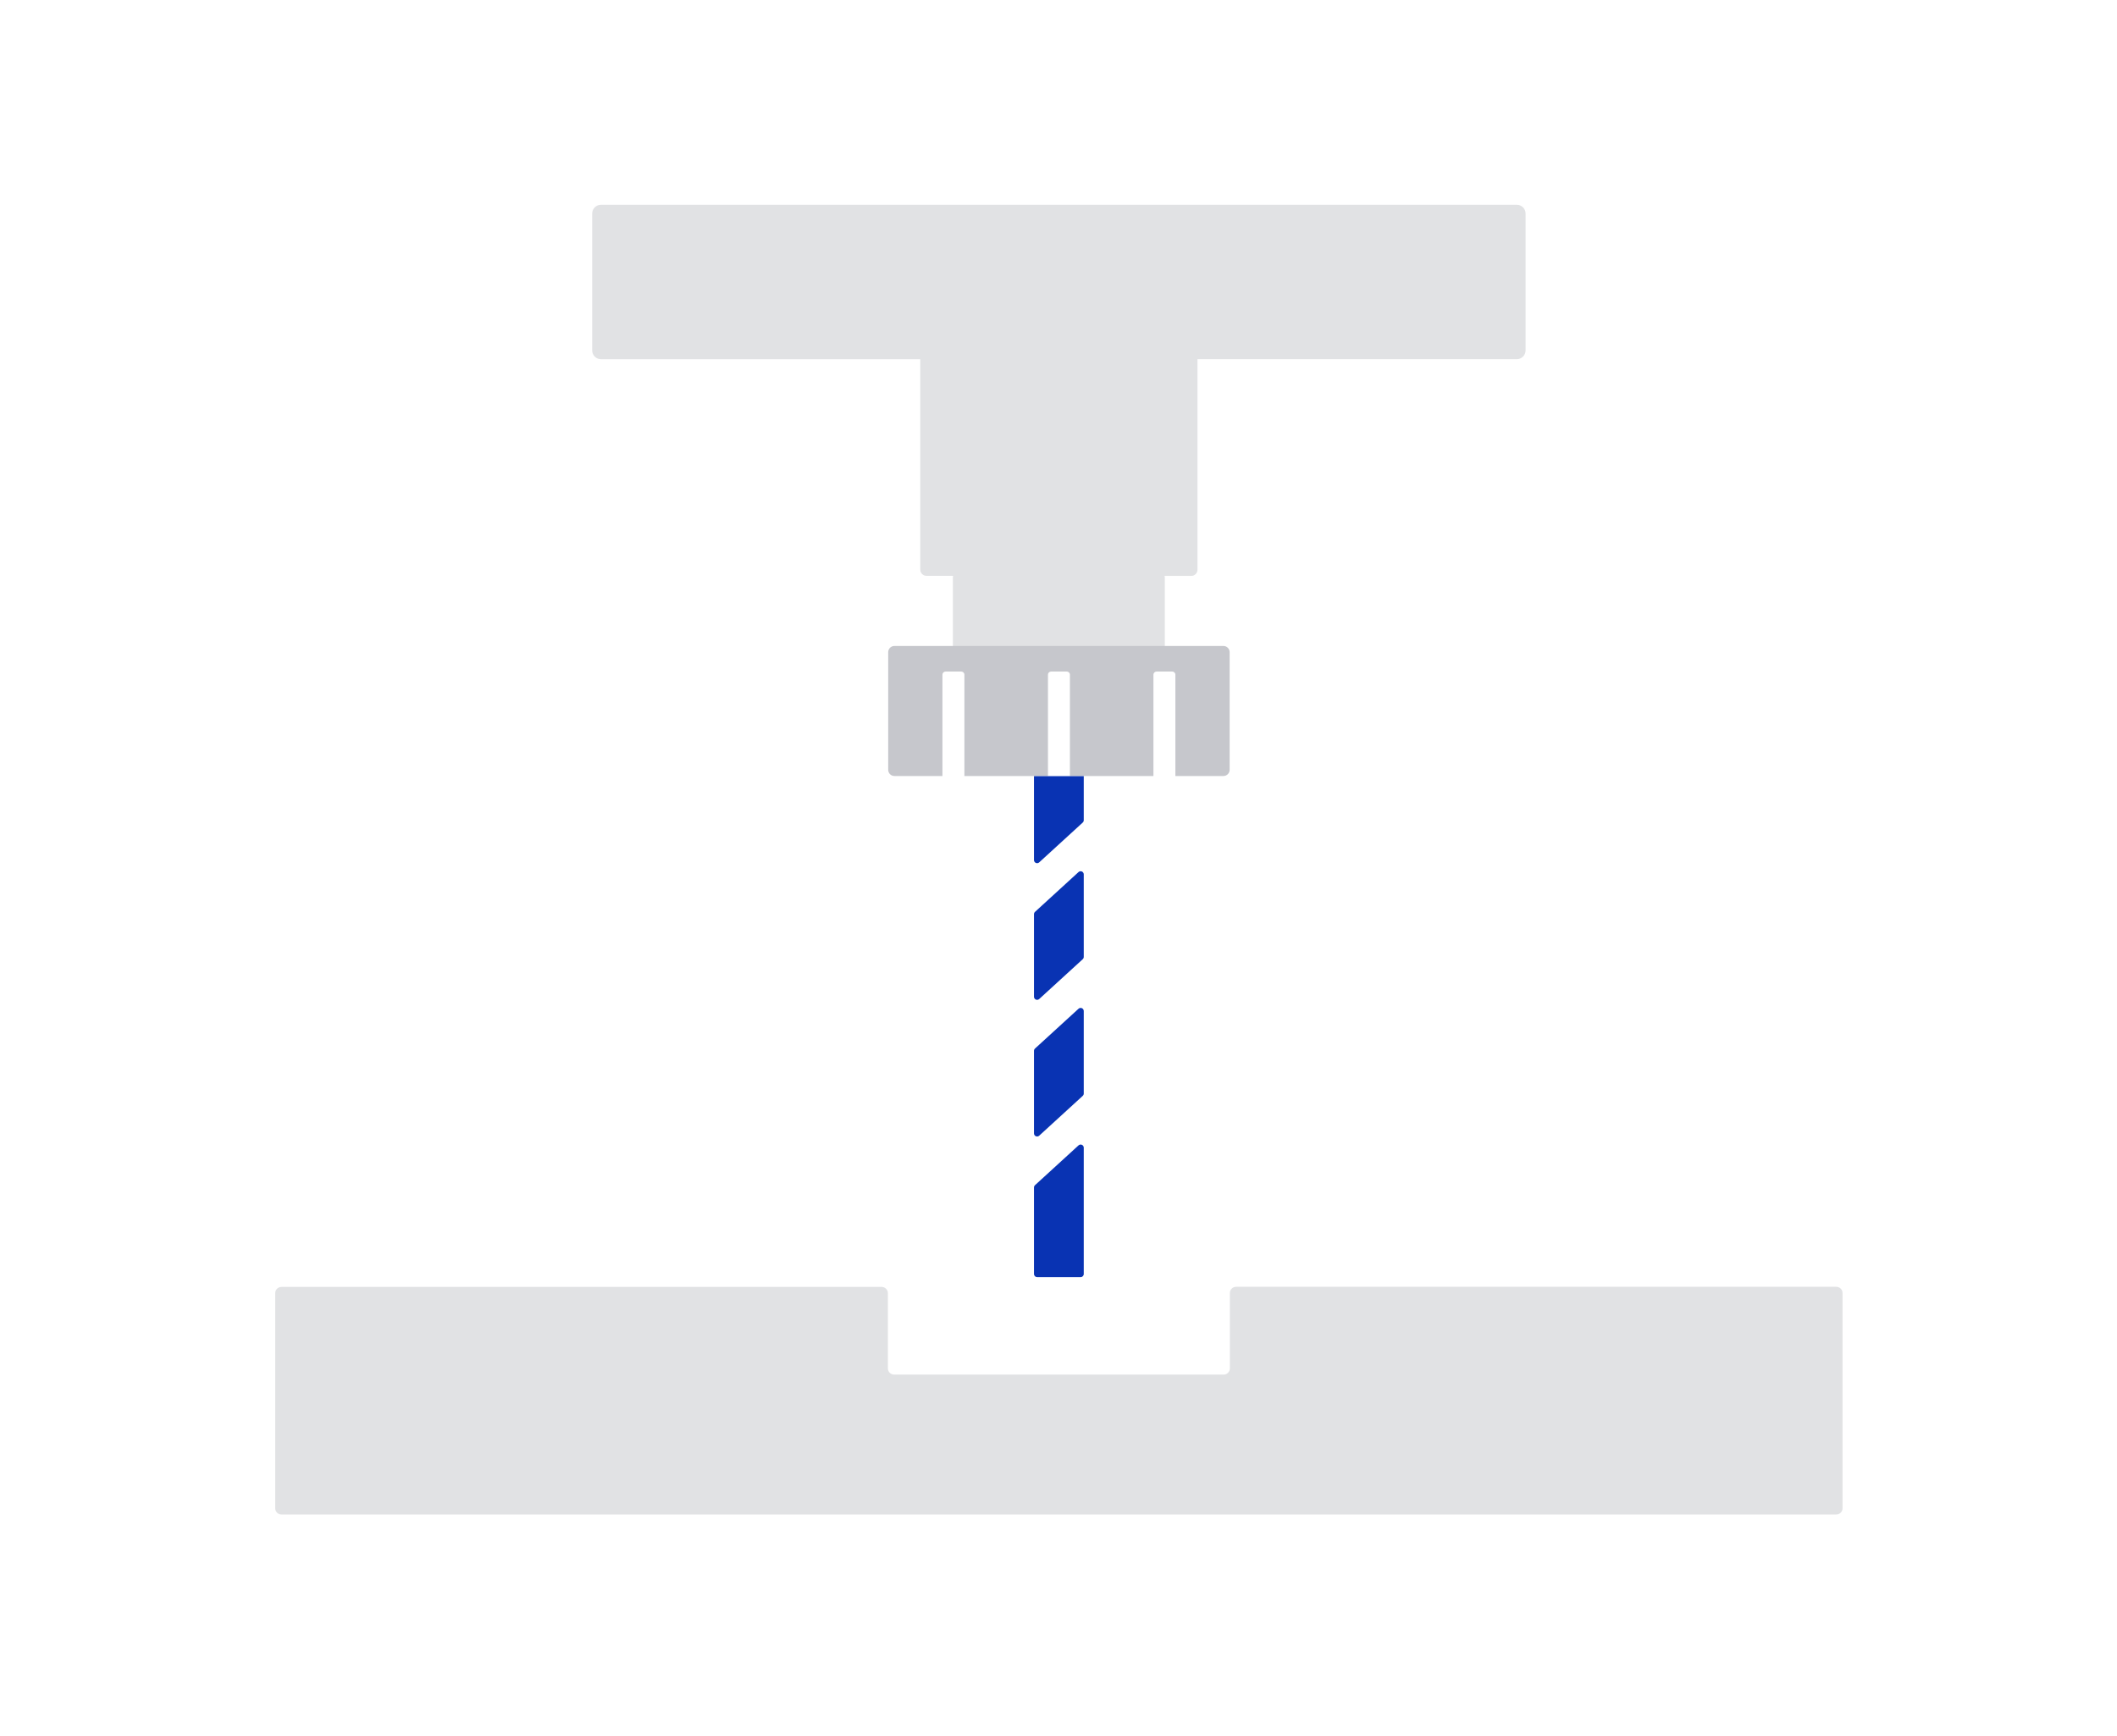
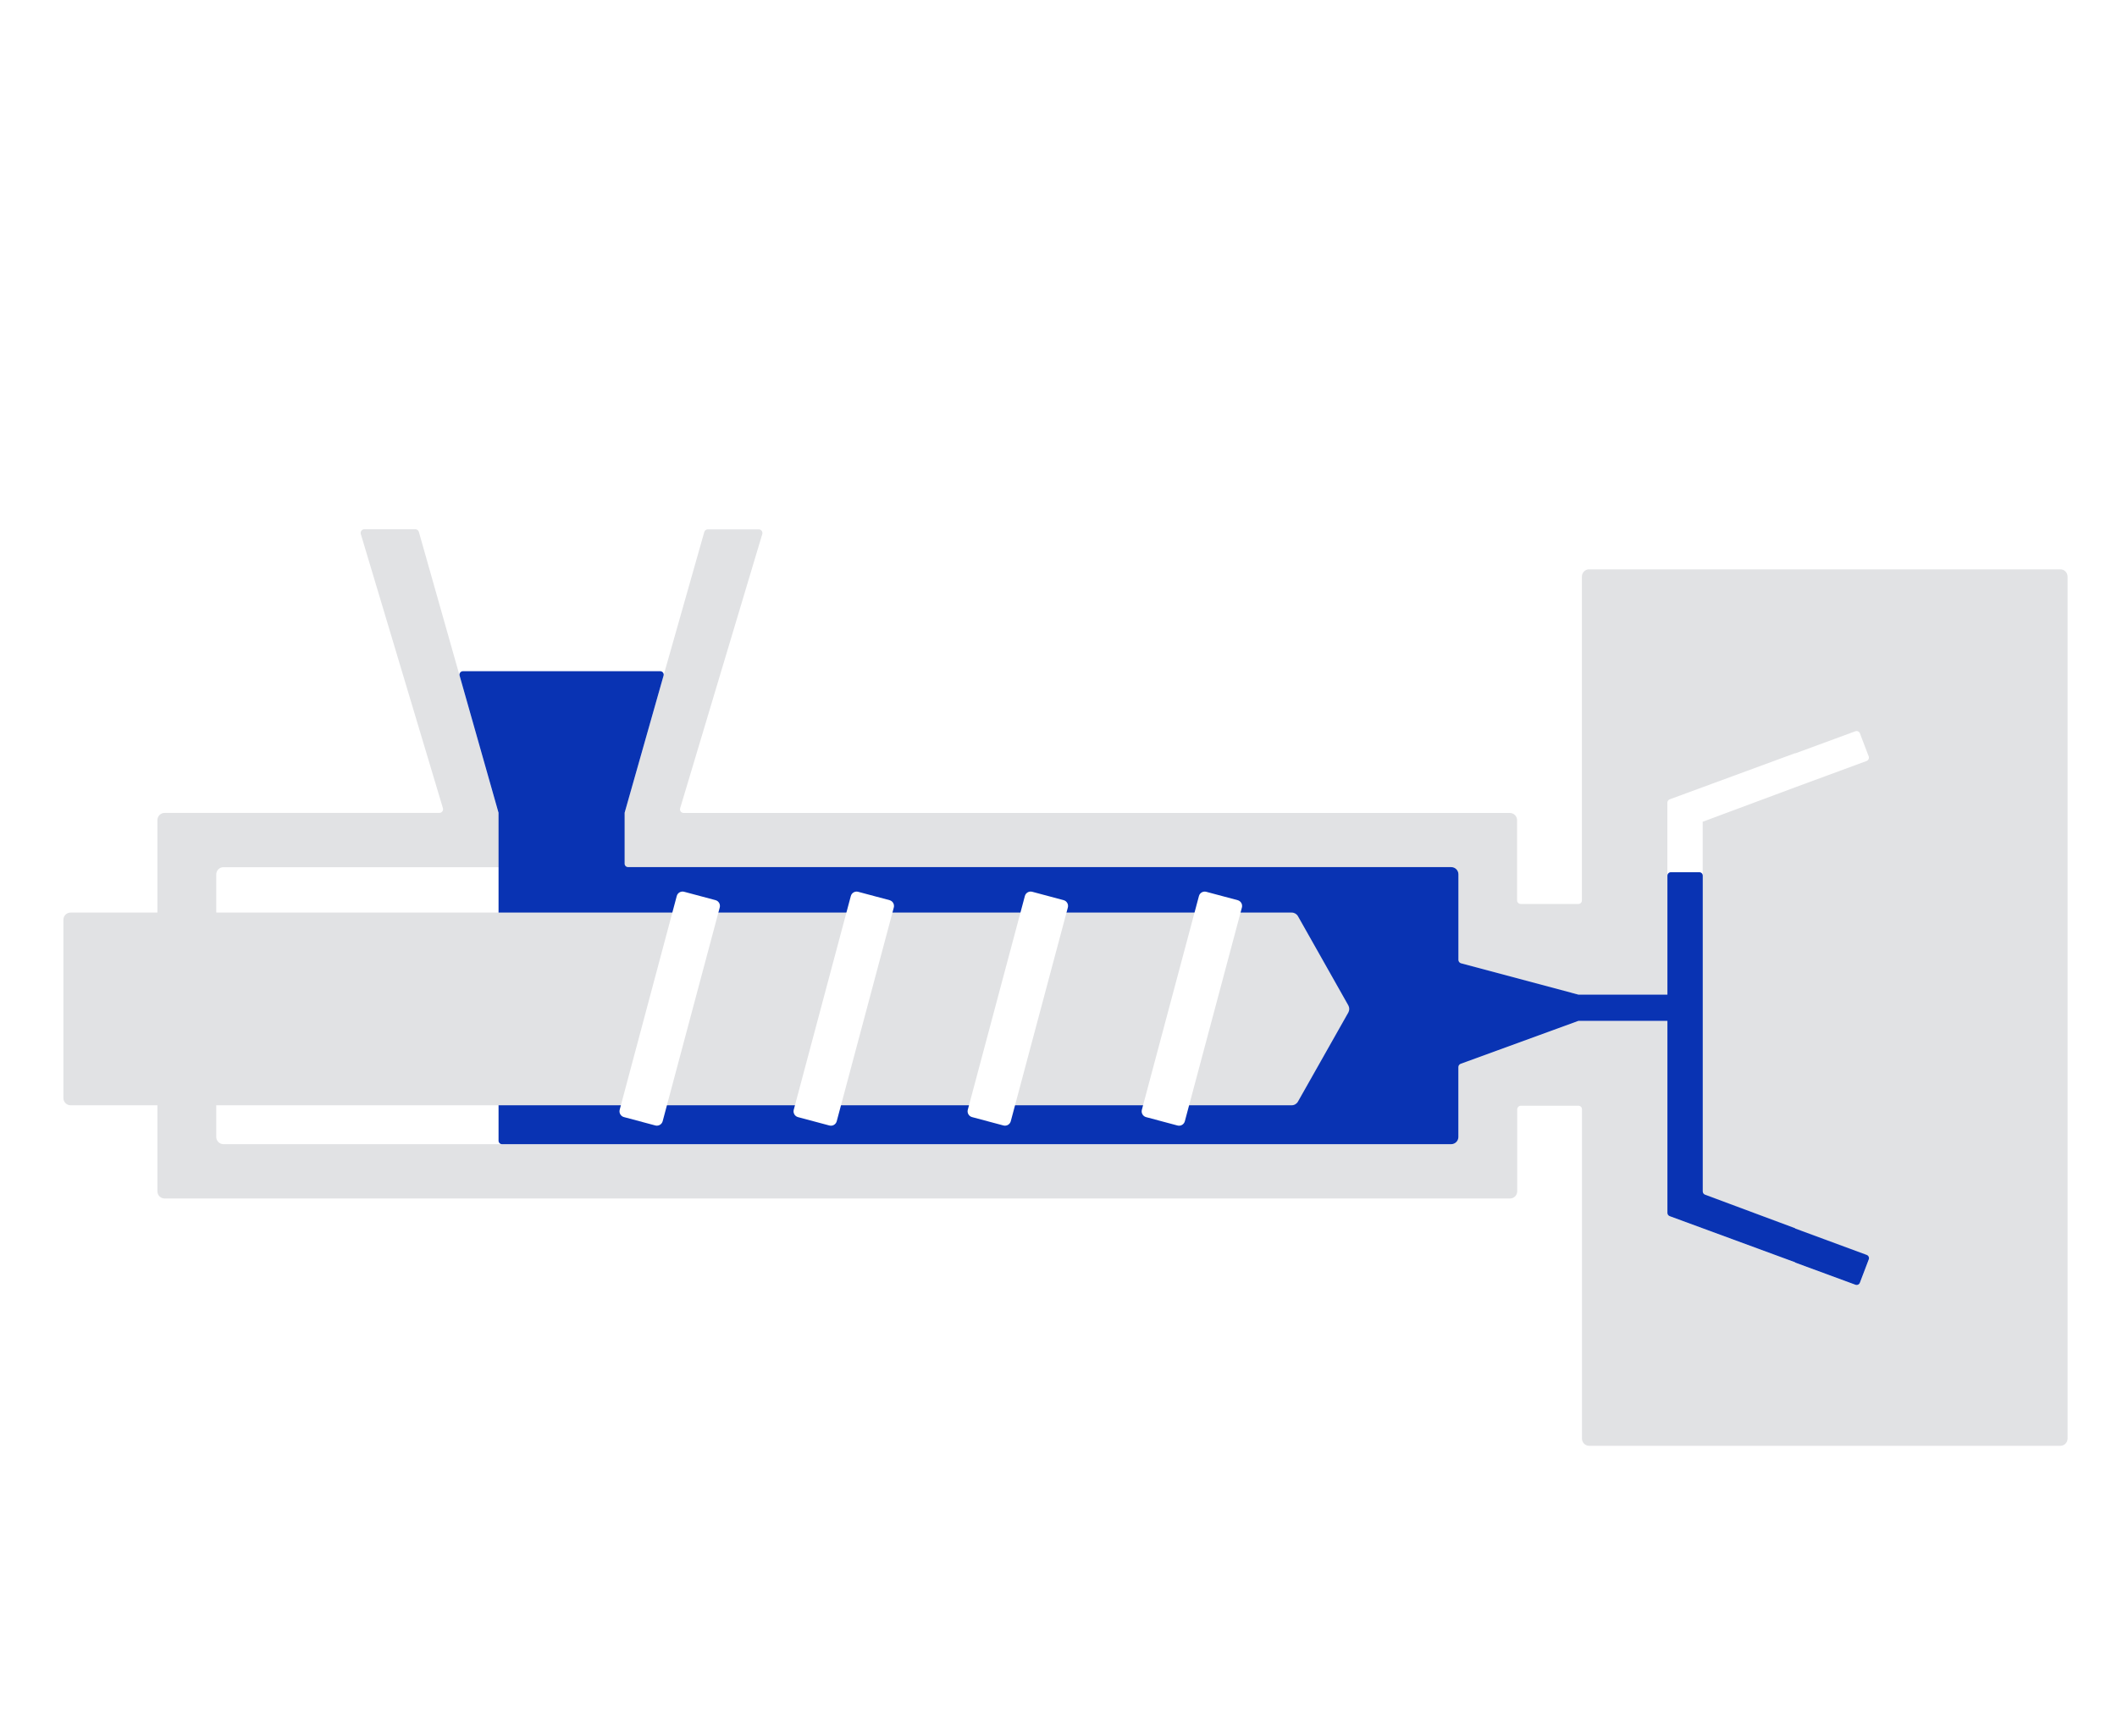
<svg xmlns="http://www.w3.org/2000/svg" width="100" height="82" viewBox="0 0 100 82">
  <defs>
    <style>
-             .cls-2{fill:#e1e2e4}.cls-4{fill:#0933b3}
+             .cls-1{fill:#fff}.cls-3{fill:#e1e2e4}
        </style>
  </defs>
-   <g id="그룹_899" transform="translate(-50 -372)">
-     <path id="사각형_1735" fill="#fff" d="M0 0H100V82H0z" transform="translate(50 372)" />
-     <g id="그룹_833" transform="translate(-39.317 278.066)">
-       <path id="패스_970" d="M174.875 103.606H131.62a.416.416 0 0 0-.417.416v6.463a.416.416 0 0 0 .417.416h15.08v9.938a.294.294 0 0 0 .295.294h1.258a.291.291 0 0 0-.012.063v3.252a.294.294 0 0 0 .294.294h9.422a.294.294 0 0 0 .295-.294V121.2a.292.292 0 0 0-.013-.063h1.261a.294.294 0 0 0 .295-.294V110.9h15.082a.416.416 0 0 0 .417-.416v-6.463a.416.416 0 0 0-.419-.415z" class="cls-2" transform="translate(-13.913)" />
-       <path id="패스_971" fill="#c6c7cc" d="M173.885 143.769h-15.538a.294.294 0 0 0-.294.294v5.555a.294.294 0 0 0 .294.294h2.269v-4.787a.147.147 0 0 1 .147-.147h.743a.147.147 0 0 1 .147.147v4.787h3.947v-4.787a.147.147 0 0 1 .147-.147h.743a.147.147 0 0 1 .147.147v4.787h3.945v-4.787a.147.147 0 0 1 .147-.147h.743a.147.147 0 0 1 .147.147v4.787h2.269a.294.294 0 0 0 .294-.294v-5.555a.294.294 0 0 0-.297-.294z" transform="translate(-26.781 -19.323)" />
-       <path id="패스_589" d="M173.691 155.62h-2.351v3.965a.147.147 0 0 0 .246.108l2.057-1.881a.147.147 0 0 0 .048-.108z" class="cls-4" transform="translate(-33.181 -25.025)" />
-       <path id="패스_590" d="M171.586 170.311l2.057-1.881a.147.147 0 0 0 .048-.109v-3.9a.147.147 0 0 0-.246-.108l-2.057 1.881a.149.149 0 0 0-.048.108v3.9a.147.147 0 0 0 .246.109z" class="cls-4" transform="translate(-33.181 -29.188)" />
-       <path id="패스_591" d="M171.586 182.75l2.057-1.881a.147.147 0 0 0 .048-.108v-3.9a.147.147 0 0 0-.246-.108l-2.057 1.881a.149.149 0 0 0-.048.108v3.9a.147.147 0 0 0 .246.108z" class="cls-4" transform="translate(-33.181 -35.172)" />
-       <path id="패스_592" d="M171.487 195.416h2.057a.147.147 0 0 0 .147-.147V189.3a.147.147 0 0 0-.246-.108l-2.057 1.881a.149.149 0 0 0-.048.108v4.087a.147.147 0 0 0 .147.148z" class="cls-4" transform="translate(-33.181 -41.157)" />
-       <path id="패스_972" d="M176.058 202.1h-28.352a.294.294 0 0 0-.294.294v3.559a.294.294 0 0 1-.294.294h-15.566a.294.294 0 0 1-.294-.294V202.4a.294.294 0 0 0-.294-.294h-28.353a.294.294 0 0 0-.294.294v10.162a.294.294 0 0 0 .294.294h73.447a.294.294 0 0 0 .294-.294V202.4a.294.294 0 0 0-.294-.3z" class="cls-2" transform="translate(0 -47.384)" />
+   <g id="그룹_898" transform="translate(-50 -523)">
+     <path id="사각형_1734" d="M0 0H100V82H0z" class="cls-1" transform="translate(50 523)" />
+     <g id="그룹_896" transform="translate(53 548)">
+       <path id="패스_977" fill="none" d="M565.911 389.491l-4.362-1.625v-17.577l4.362-1.625.042-.016 3.336-1.229a.173.173 0 0 0 .1-.222l-.413-1.082a.17.17 0 0 0-.218-.1l-2.846 1.048v-.012l-5.922 2.179a.173.173 0 0 0-.112.161v9.068h-.65v1.24h.652v9.188l6.034 2.22v.012l3 1.105.534-1.4-3.539-1.318z" transform="translate(-484.115 -356.476)" />
+       <path id="패스_978" d="M529.137 351.389H506.879a.342.342 0 0 0-.341.343v15.3a.164.164 0 0 1-.164.163h-2.725a.173.173 0 0 1-.173-.17v-3.786a.34.34 0 0 0-.341-.341h-39.03a.173.173 0 0 1-.17-.177.152.152 0 0 1 .006-.043l3.881-12.957a.174.174 0 0 0-.121-.213.18.18 0 0 0-.043-.006h-2.413a.17.17 0 0 0-.163.124l-3.766 13.272h-5.954l-3.762-13.277a.174.174 0 0 0-.164-.124h-2.416a.174.174 0 0 0-.17.177.154.154 0 0 0 .006.043l3.881 12.957a.174.174 0 0 1-.121.214.176.176 0 0 1-.043.006h-12.982a.34.34 0 0 0-.341.341v17.532a.34.34 0 0 0 .341.341h63.55a.34.34 0 0 0 .341-.341V376.9a.173.173 0 0 1 .173-.173h2.722a.164.164 0 0 1 .164.164v15.556a.342.342 0 0 0 .341.343h22.256a.342.342 0 0 0 .341-.343v-40.715a.342.342 0 0 0-.342-.343zm-9.464 33.7a.163.163 0 0 1-.21.1l-2.85-1.049v-.012l-5.927-2.18a.164.164 0 0 1-.107-.154v-9.074h-4.2l-5.675 2.069v3.411a.341.341 0 0 1-.341.341H442.37a.34.34 0 0 1-.341-.341v-12.4a.34.34 0 0 1 .341-.341h57.995a.34.34 0 0 1 .341.341v4.169l5.668 1.513h4.2v-9.068a.173.173 0 0 1 .112-.161l5.922-2.179v.012l2.846-1.048a.17.17 0 0 1 .217.1l.413 1.083a.173.173 0 0 1-.1.222l-3.336 1.229-.042.016-4.363 1.625v17.464a.163.163 0 0 0 .106.154l4.256 1.585v.012l3.385 1.261a.163.163 0 0 1 .1.211z" class="cls-3" transform="translate(-434.814 -349.497)" />
+       <path id="패스_979" fill="#0933b3" d="M527.06 387.436v-.012l-4.256-1.585a.164.164 0 0 1-.107-.154v-14.913a.163.163 0 0 0-.163-.164h-1.343a.164.164 0 0 0-.164.164v5.618h-4.205l-5.546-1.481a.164.164 0 0 1-.121-.158v-4.043a.34.34 0 0 0-.341-.341h-38.883a.164.164 0 0 1-.163-.163v-2.4l1.84-6.483a.163.163 0 0 0-.157-.208h-9.319a.164.164 0 0 0-.158.208l1.84 6.483v15.487a.164.164 0 0 0 .163.163h44.835a.34.34 0 0 0 .341-.341v-3.3a.163.163 0 0 1 .107-.154l5.567-2.03h4.2v9.071a.165.165 0 0 0 .107.154l5.927 2.18v.012l2.85 1.049a.163.163 0 0 0 .209-.1l.419-1.1a.164.164 0 0 0-.1-.211z" transform="translate(-445.264 -354.409)" />
+       <path id="패스_953" d="M489.579 380.864H431.9a.34.34 0 0 0-.341.341v8.421a.34.34 0 0 0 .341.341h57.675a.341.341 0 0 0 .3-.173l2.38-4.21a.346.346 0 0 0 0-.335l-2.38-4.214a.34.34 0 0 0-.296-.171z" class="cls-3" transform="translate(-431.564 -362.759)" />
+       <rect id="사각형_1623" width="11.016" height="2.101" class="cls-1" rx=".283" transform="rotate(-75.05 43.462 -19.267)" />
+       <rect id="사각형_1623-2" width="11.016" height="2.101" class="cls-1" rx=".283" transform="rotate(-75.05 39.35 -13.915)" />
+       <rect id="사각형_1623-3" width="11.016" height="2.101" class="cls-1" rx=".283" transform="rotate(-75.05 35.24 -8.562)" />
+       <rect id="사각형_1623-4" width="11.016" height="2.101" class="cls-1" rx=".283" transform="rotate(-75.05 31.128 -3.21)" />
    </g>
  </g>
</svg>
